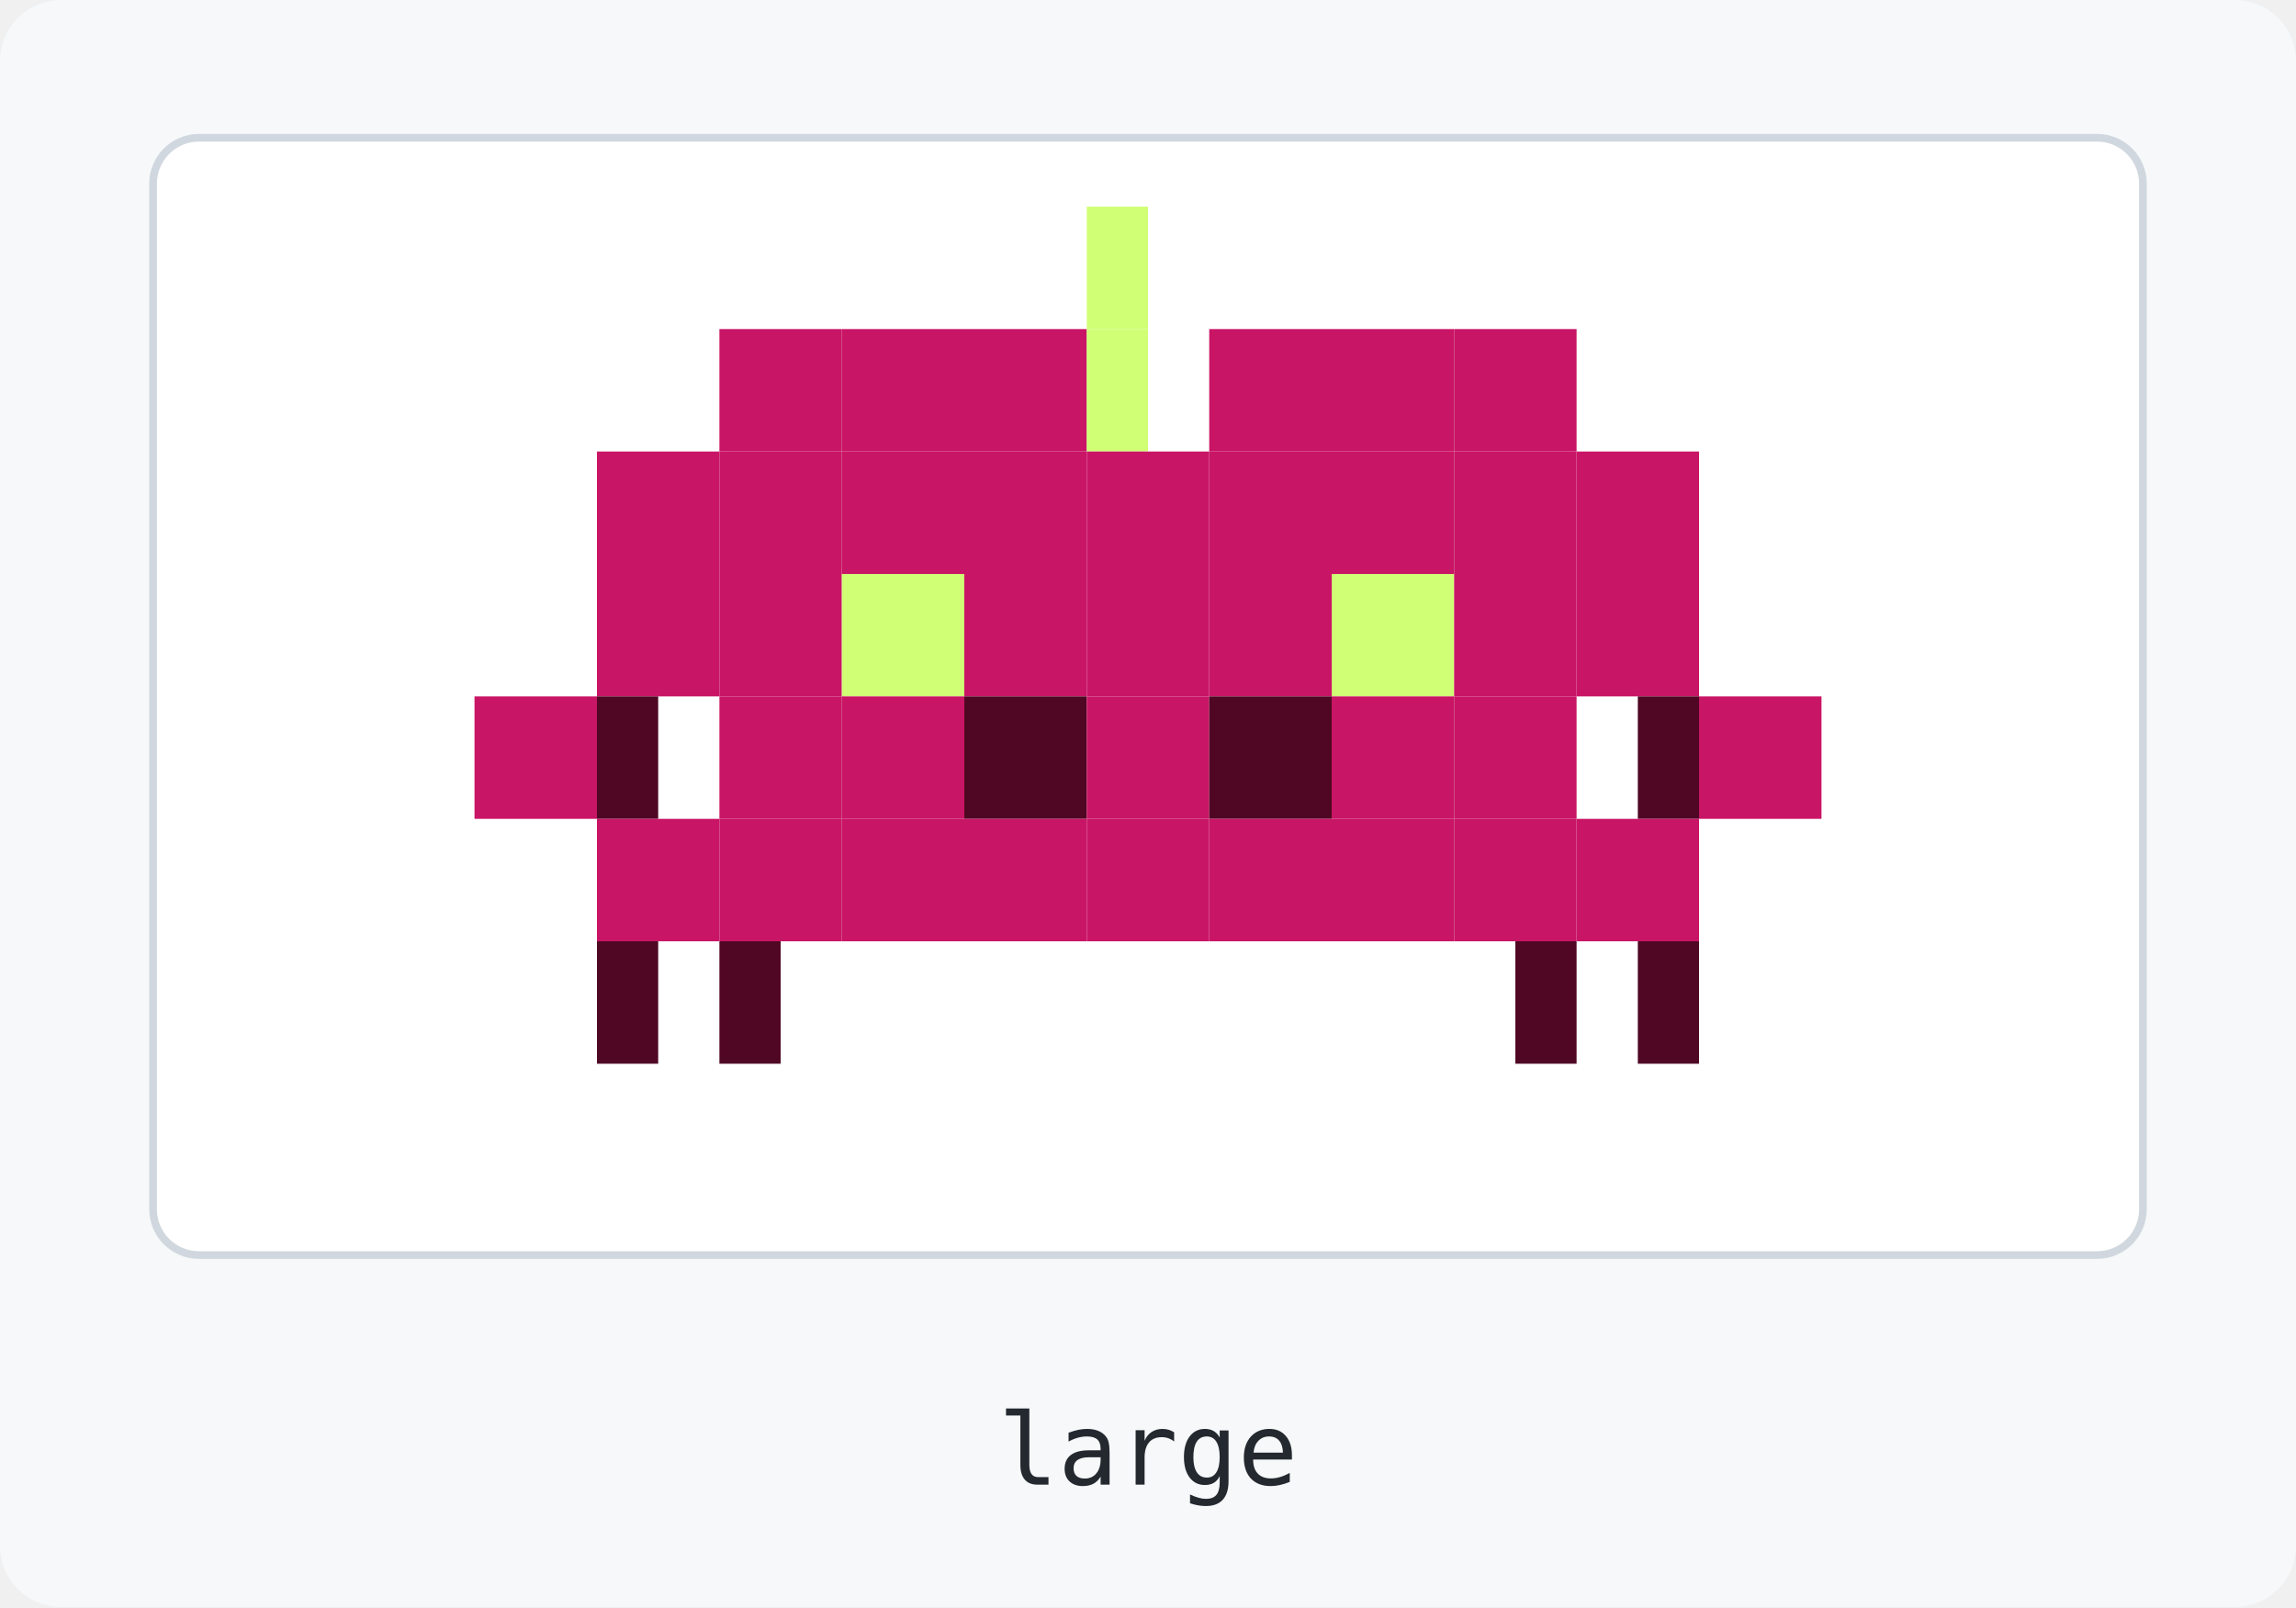
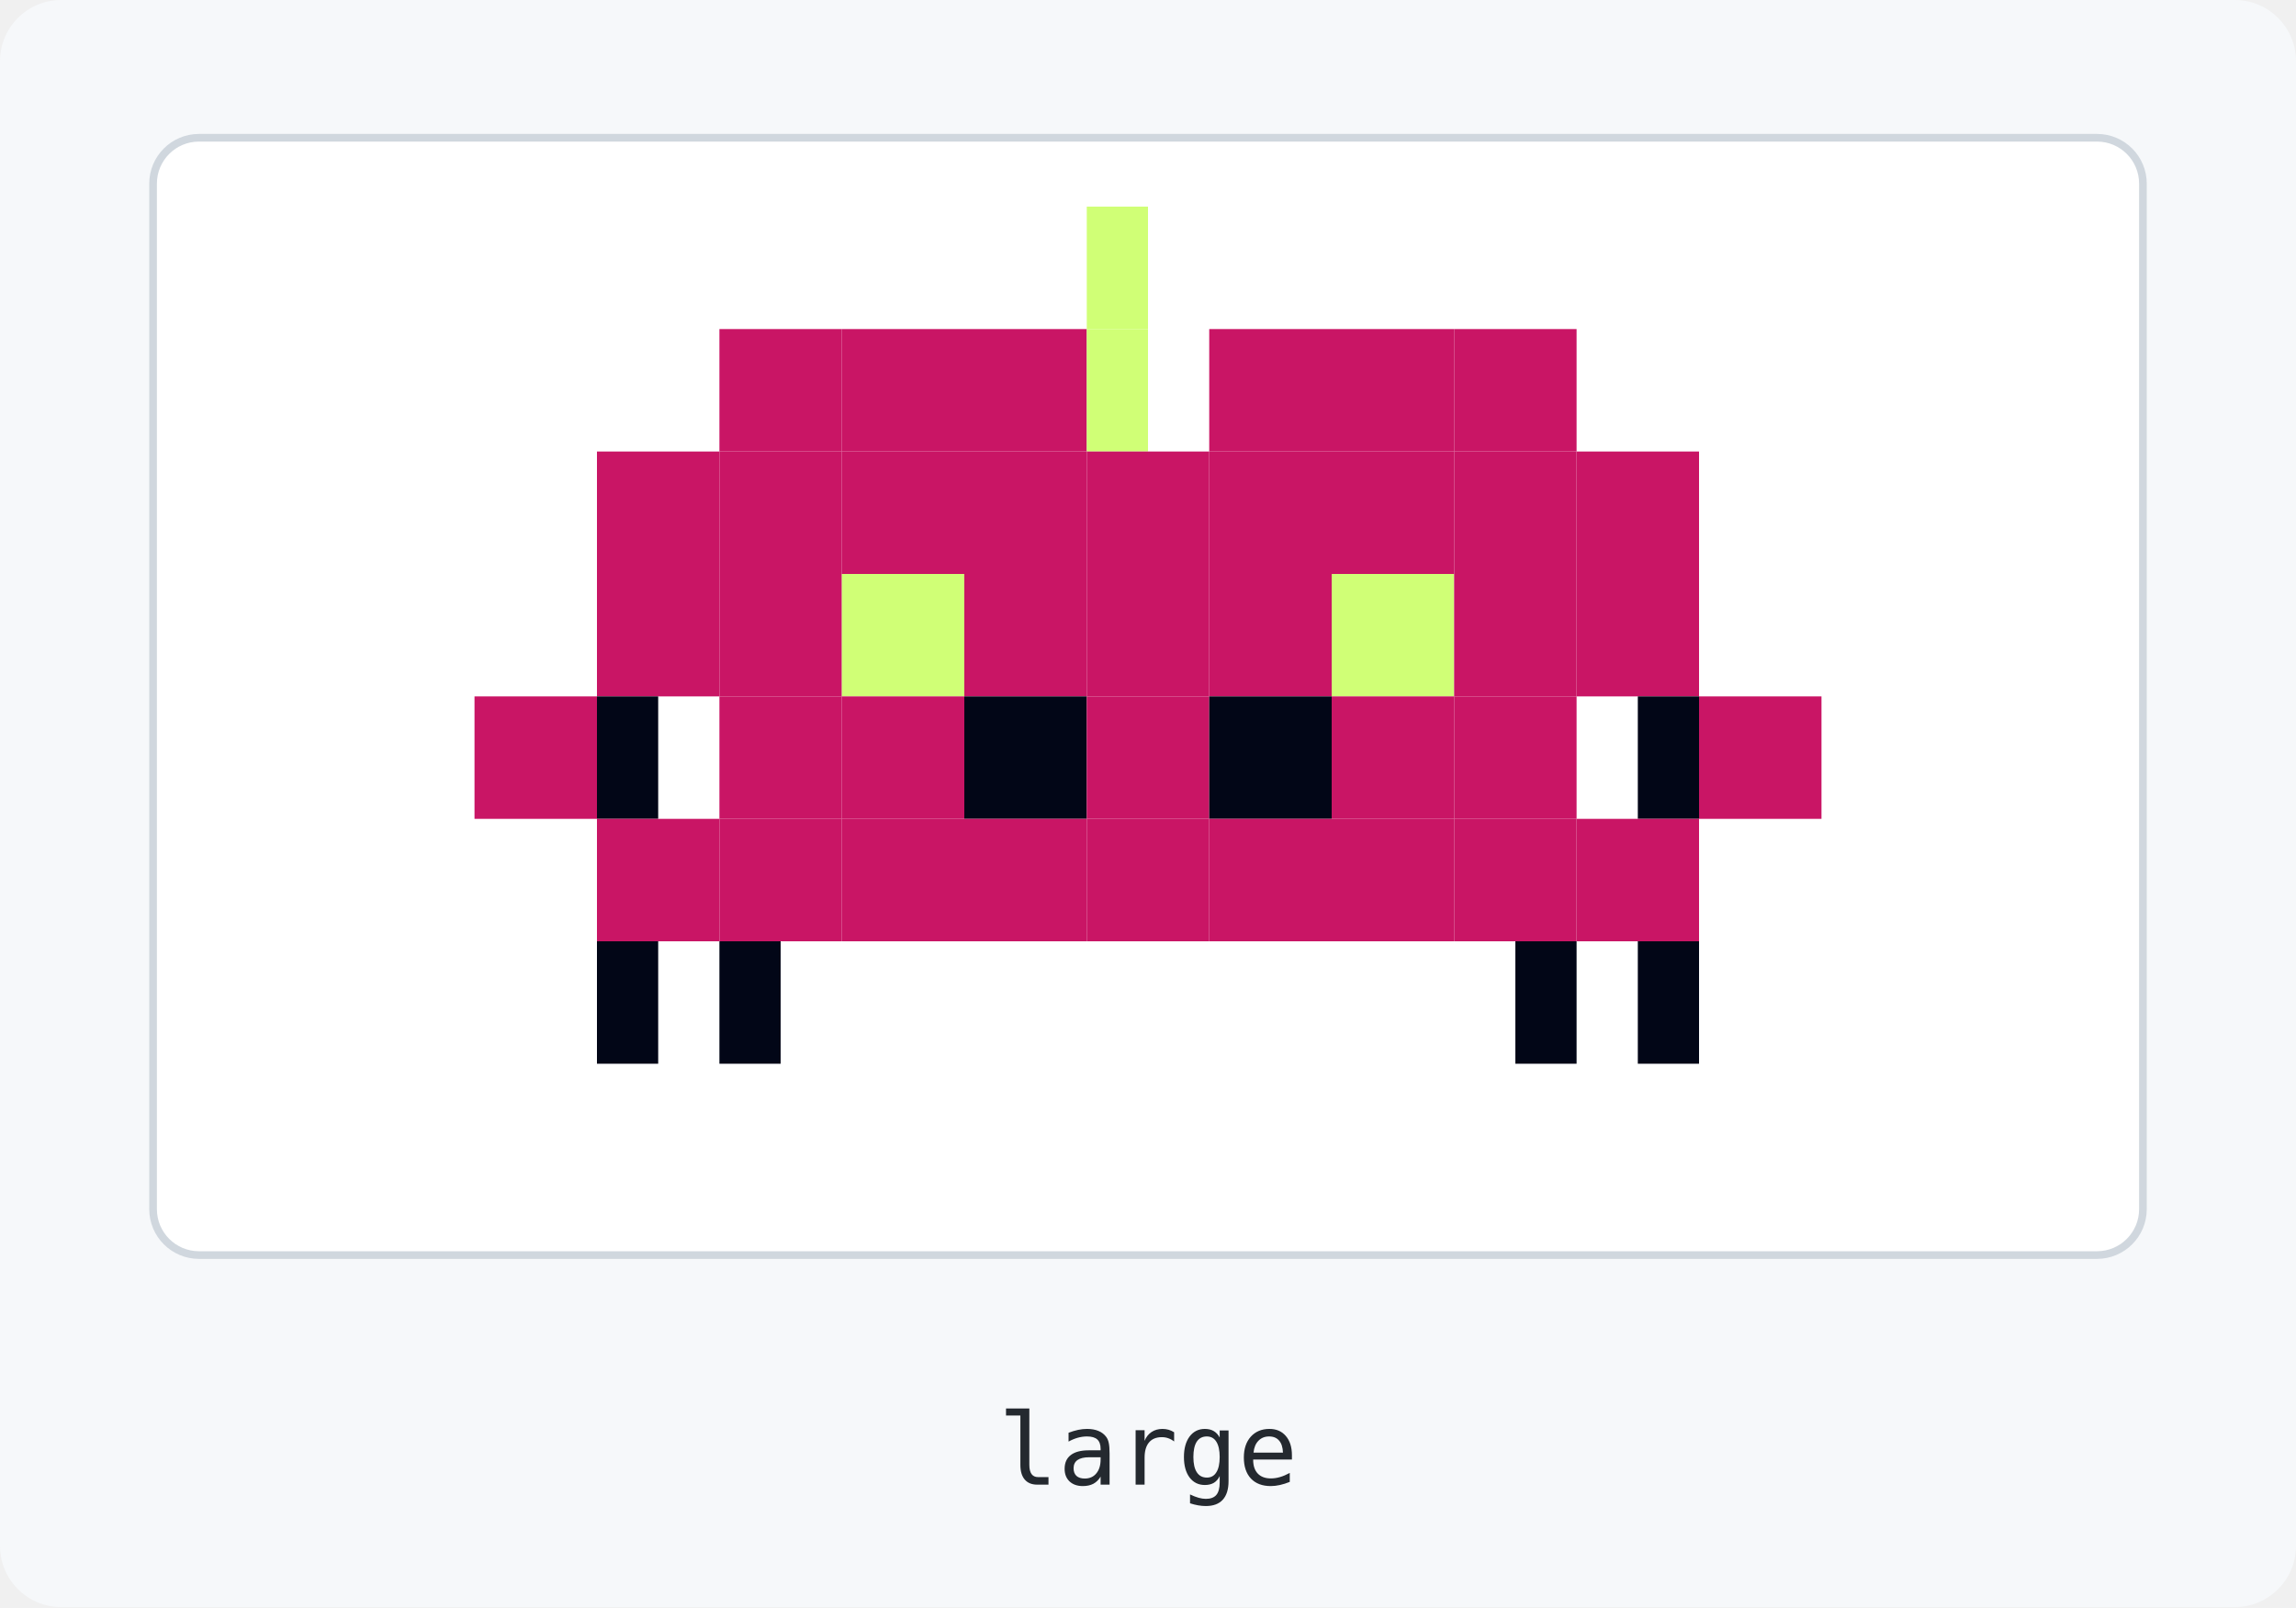
<svg xmlns="http://www.w3.org/2000/svg" width="300" height="210" viewBox="0 0 300 210" role="img" aria-label="large clingon">
  <rect width="300" height="210" rx="8" fill="#f6f8fa" />
  <rect x="20" y="18" width="260" height="146" rx="6" fill="#ffffff" stroke="#d0d7de" />
  <rect x="142" y="27" width="8" height="16" fill="#d0ff76" />
  <rect x="94" y="43" width="16" height="16" fill="#c91565" />
  <rect x="110" y="43" width="16" height="16" fill="#c91565" />
  <rect x="126" y="43" width="16" height="16" fill="#c91565" />
  <rect x="142" y="43" width="8" height="16" fill="#d0ff76" />
  <rect x="158" y="43" width="16" height="16" fill="#c91565" />
  <rect x="174" y="43" width="16" height="16" fill="#c91565" />
  <rect x="190" y="43" width="16" height="16" fill="#c91565" />
  <rect x="78" y="59" width="16" height="16" fill="#c91565" />
  <rect x="94" y="59" width="16" height="16" fill="#c91565" />
  <rect x="110" y="59" width="16" height="16" fill="#c91565" />
  <rect x="126" y="59" width="16" height="16" fill="#c91565" />
  <rect x="142" y="59" width="16" height="16" fill="#c91565" />
  <rect x="158" y="59" width="16" height="16" fill="#c91565" />
  <rect x="174" y="59" width="16" height="16" fill="#c91565" />
  <rect x="190" y="59" width="16" height="16" fill="#c91565" />
  <rect x="206" y="59" width="16" height="16" fill="#c91565" />
  <rect x="78" y="75" width="16" height="16" fill="#c91565" />
  <rect x="94" y="75" width="16" height="16" fill="#c91565" />
  <rect x="110" y="75" width="16" height="16" fill="#d0ff76" />
  <rect x="126" y="75" width="16" height="16" fill="#c91565" />
  <rect x="142" y="75" width="16" height="16" fill="#c91565" />
  <rect x="158" y="75" width="16" height="16" fill="#c91565" />
  <rect x="174" y="75" width="16" height="16" fill="#d0ff76" />
  <rect x="190" y="75" width="16" height="16" fill="#c91565" />
  <rect x="206" y="75" width="16" height="16" fill="#c91565" />
  <rect x="62" y="91" width="16" height="16" fill="#c91565" />
-   <rect x="78" y="91" width="8" height="16" fill="#500724" />
+   <rect x="78" y="91" width="8" height="16" fill="#020617" />
  <rect x="94" y="91" width="16" height="16" fill="#c91565" />
  <rect x="110" y="91" width="16" height="16" fill="#c91565" />
-   <rect x="126" y="91" width="16" height="16" fill="#500724" />
+   <rect x="126" y="91" width="16" height="16" fill="#020617" />
  <rect x="142" y="91" width="16" height="16" fill="#c91565" />
-   <rect x="158" y="91" width="16" height="16" fill="#500724" />
+   <rect x="158" y="91" width="16" height="16" fill="#020617" />
  <rect x="174" y="91" width="16" height="16" fill="#c91565" />
  <rect x="190" y="91" width="16" height="16" fill="#c91565" />
-   <rect x="214" y="91" width="8" height="16" fill="#500724" />
+   <rect x="214" y="91" width="8" height="16" fill="#020617" />
  <rect x="222" y="91" width="16" height="16" fill="#c91565" />
  <rect x="78" y="107" width="16" height="16" fill="#c91565" />
  <rect x="94" y="107" width="16" height="16" fill="#c91565" />
  <rect x="110" y="107" width="16" height="16" fill="#c91565" />
  <rect x="126" y="107" width="16" height="16" fill="#c91565" />
  <rect x="142" y="107" width="16" height="16" fill="#c91565" />
  <rect x="158" y="107" width="16" height="16" fill="#c91565" />
  <rect x="174" y="107" width="16" height="16" fill="#c91565" />
  <rect x="190" y="107" width="16" height="16" fill="#c91565" />
  <rect x="206" y="107" width="16" height="16" fill="#c91565" />
-   <rect x="78" y="123" width="8" height="16" fill="#500724" />
-   <rect x="94" y="123" width="8" height="16" fill="#500724" />
-   <rect x="198" y="123" width="8" height="16" fill="#500724" />
-   <rect x="214" y="123" width="8" height="16" fill="#500724" />
+   <rect x="78" y="123" width="8" height="16" fill="#020617" />
+   <rect x="94" y="123" width="8" height="16" fill="#020617" />
+   <rect x="198" y="123" width="8" height="16" fill="#020617" />
+   <rect x="214" y="123" width="8" height="16" fill="#020617" />
  <text x="150" y="194" text-anchor="middle" font-family="ui-monospace, SFMono-Regular, Menlo, Consolas, monospace" font-size="13" font-weight="400" fill="#24292f">large</text>
</svg>
